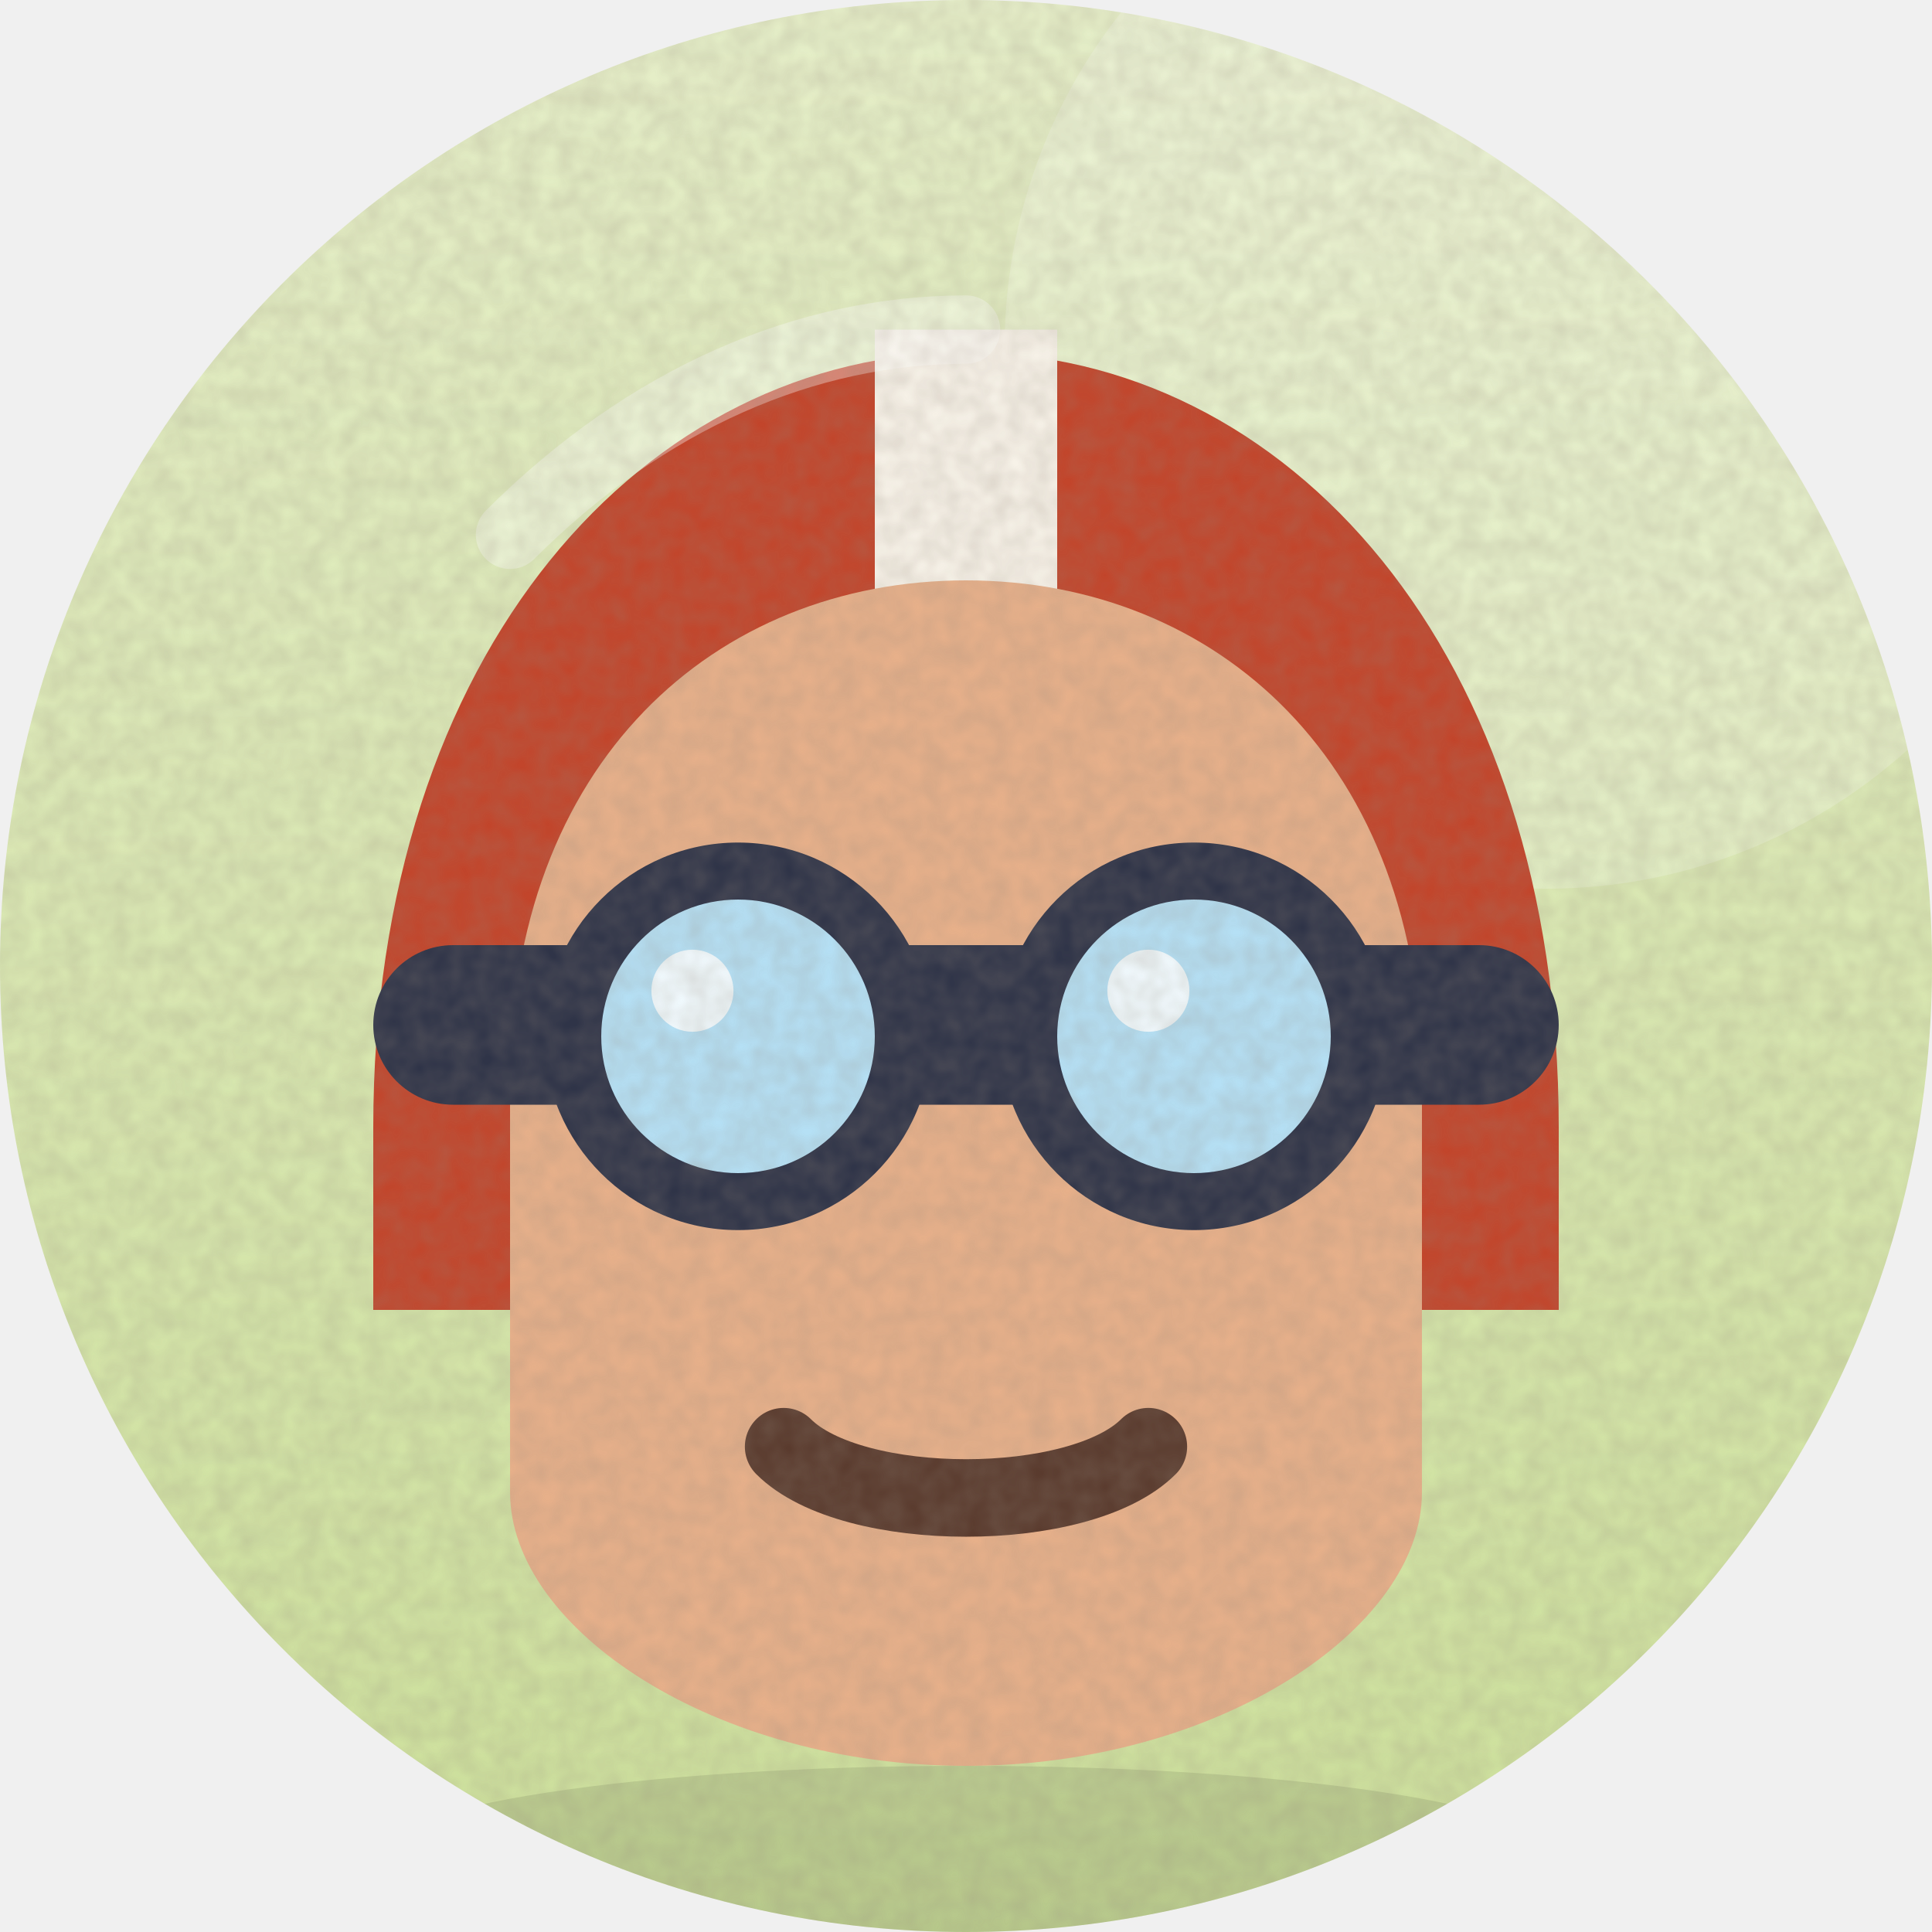
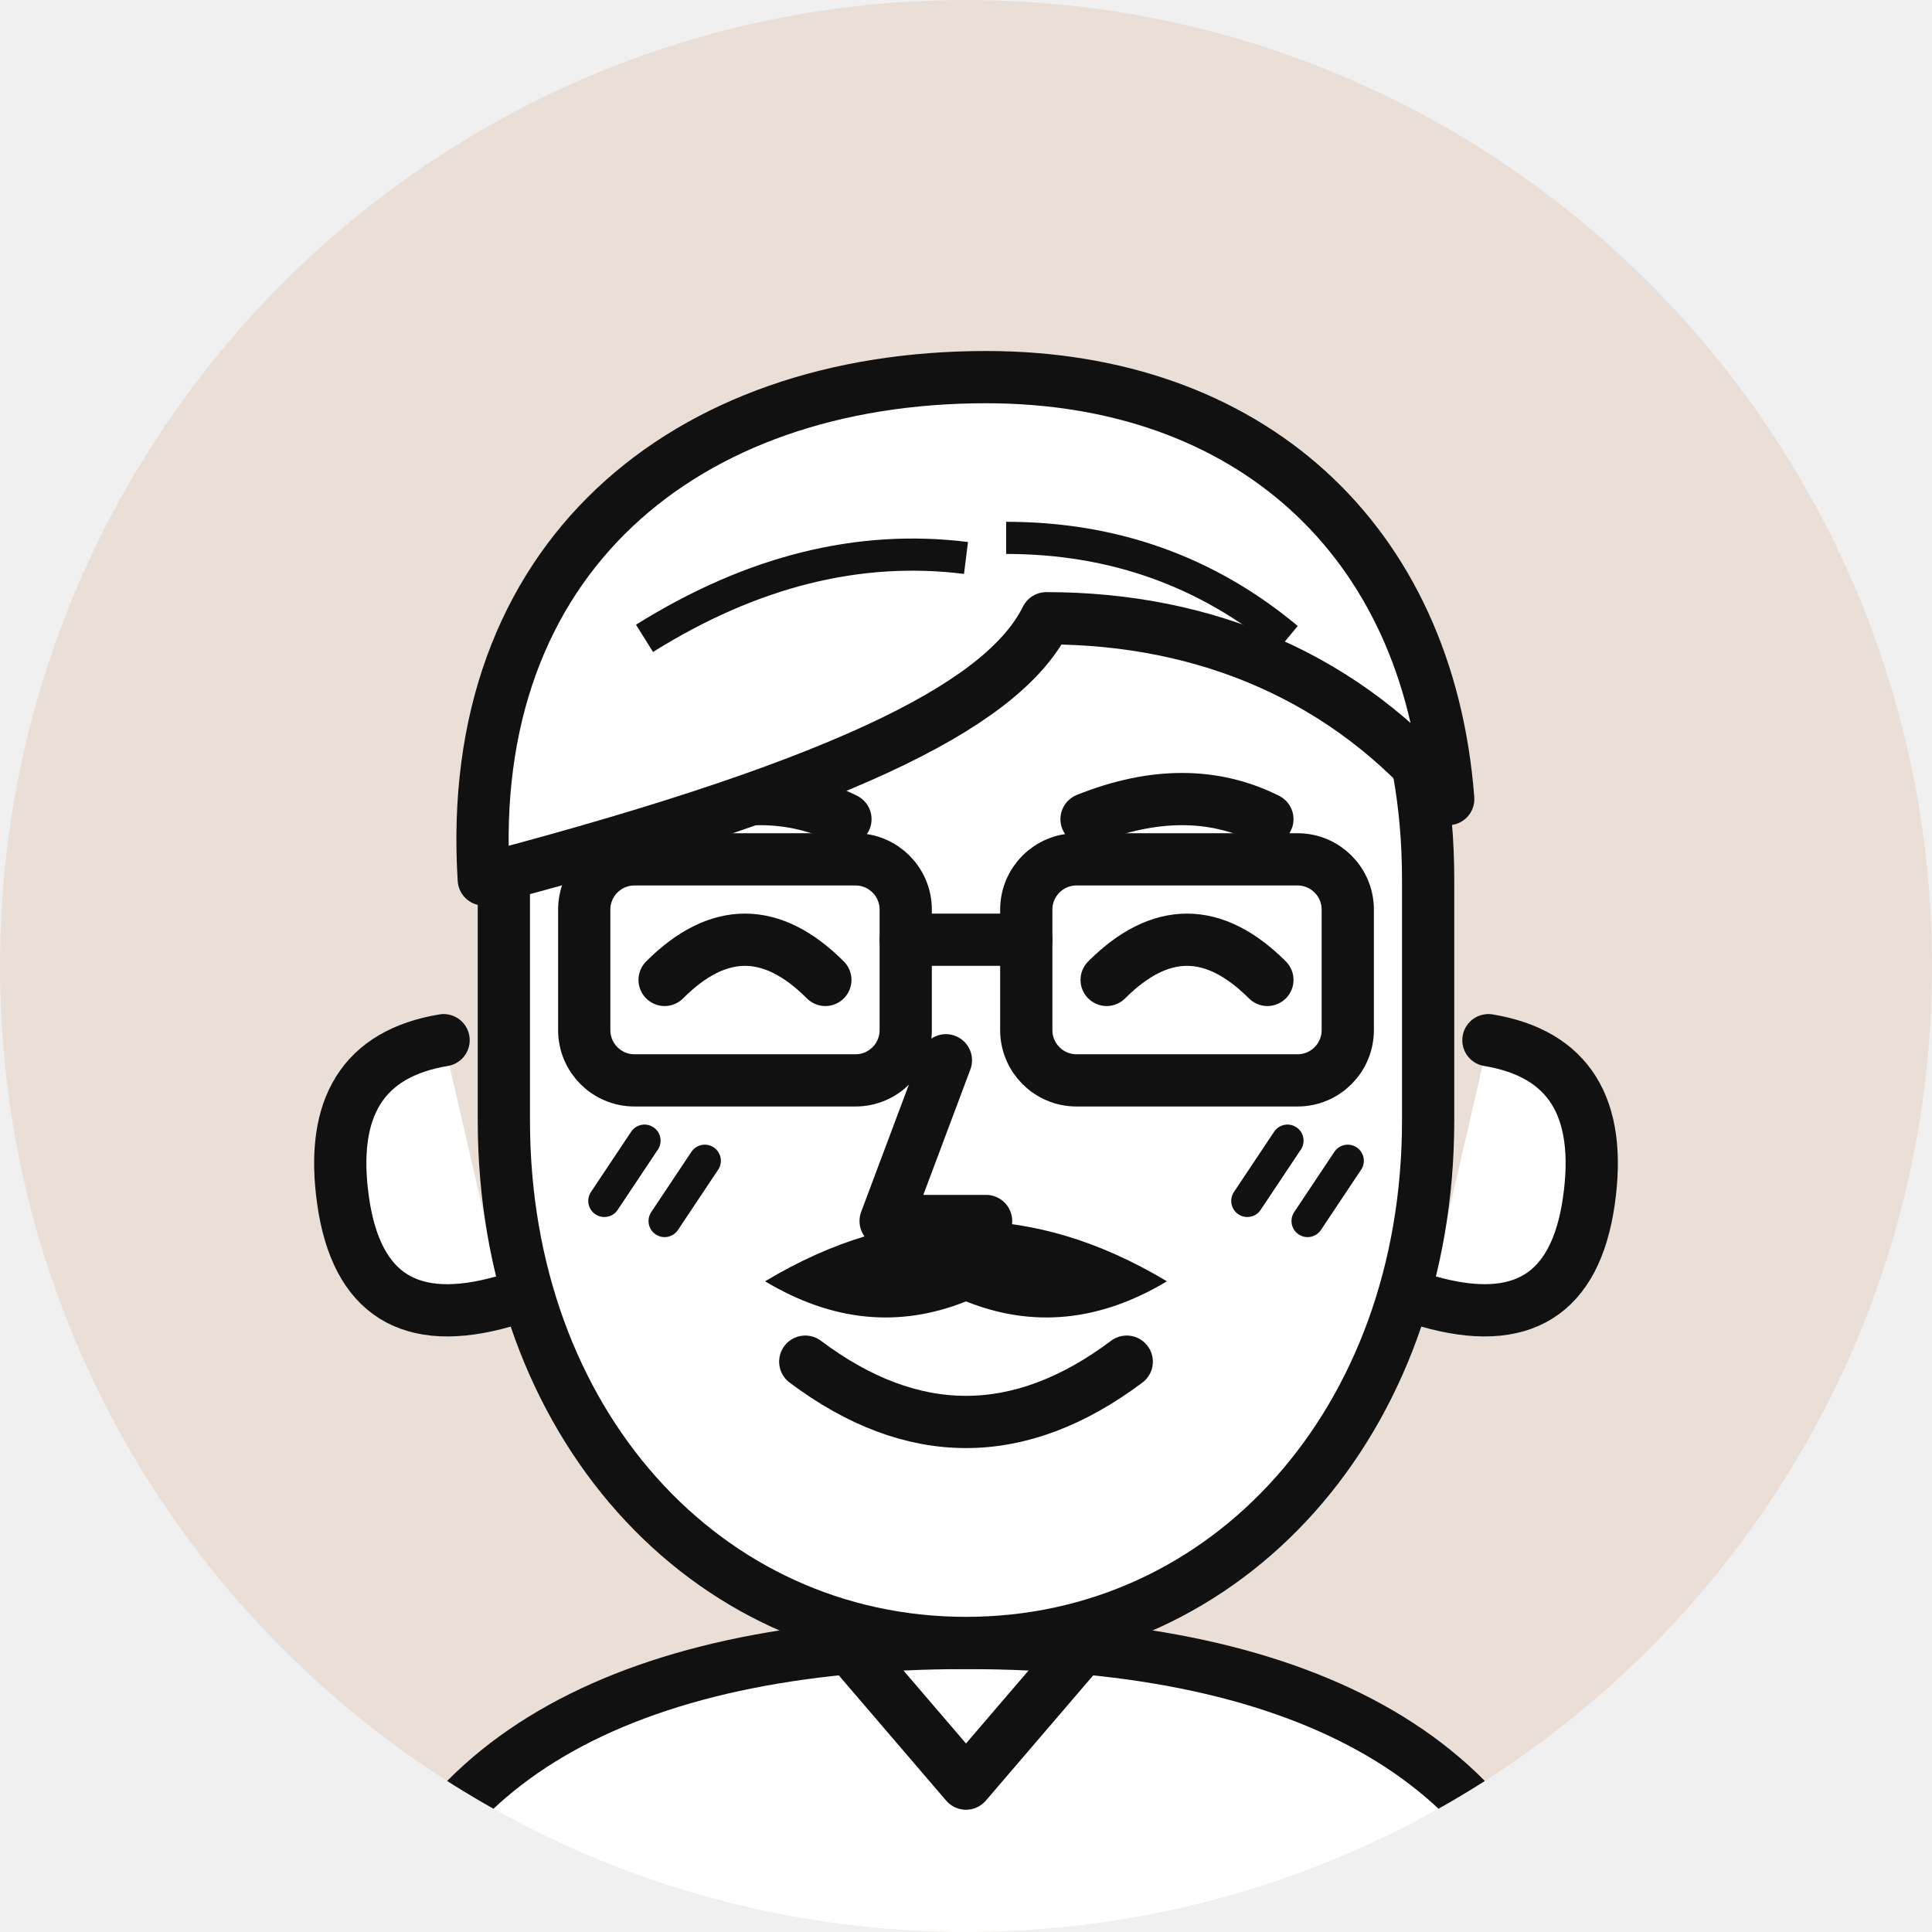
<svg xmlns="http://www.w3.org/2000/svg" viewBox="0 0 100 100">
  <defs>
-     <linearGradient id="b7" x1="0" y1="0" x2="0" y2="1">
-       <stop offset="0" stop-color="#E6EFC9" />
-       <stop offset="1" stop-color="#CCE09A" />
-     </linearGradient>
    <clipPath id="c7">
      <circle cx="50" cy="50" r="50" />
    </clipPath>
-     <filter id="g8" x="0" y="0" width="100%" height="100%">
-       <feTurbulence type="fractalNoise" baseFrequency=".9" numOctaves="2" seed="8" />
-       <feColorMatrix values="0 0 0 0 .3  0 0 0 0 .25  0 0 0 0 .2  0 0 0 .32 -.05" />
-       <feComposite in2="SourceGraphic" operator="in" />
-     </filter>
  </defs>
  <g clip-path="url(#c7)">
-     <rect width="100" height="100" fill="url(#b7)" />
-     <circle cx="80" cy="18" r="28" fill="#fff" opacity=".2" />
-     <g transform="translate(50 56) scale(1.18) translate(-50 -54)">
-       <ellipse cx="50" cy="88" rx="26" ry="4" fill="#000" opacity=".1" />
-       <path d="M24 56c0-21 12-34 26-34s26 13 26 34v8H24z" fill="#C2452B" />
-       <path d="M46 21h8v28h-8z" fill="#F7F2E8" />
-       <path d="M30 54c0-14 9-22 20-22s20 8 20 22v18c0 6-9 12-20 12s-20-6-20-12z" fill="#E7B08A" />
-       <rect x="24" y="48" width="52" height="7" rx="3.5" fill="#2F3448" />
-       <circle cx="40" cy="52" r="8.5" fill="#2F3448" />
-       <circle cx="60" cy="52" r="8.5" fill="#2F3448" />
-       <circle cx="40" cy="52" r="6" fill="#B5E0F5" />
-       <circle cx="60" cy="52" r="6" fill="#B5E0F5" />
-       <circle cx="38" cy="50" r="1.8" fill="#fff" opacity=".8" />
-       <circle cx="58" cy="50" r="1.8" fill="#fff" opacity=".8" />
-       <path d="M42 70c3 3 13 3 16 0" stroke="#5A3B2E" stroke-width="3.4" stroke-linecap="round" fill="none" />
-       <path d="M30 30c6-6 13-9 20-9" stroke="#fff" stroke-width="3" opacity=".35" stroke-linecap="round" fill="none" />
+     <rect width="100" height="100" fill="#EADFD6" />
+     <g transform="translate(50 58) scale(1.04) translate(-50 -56)">
+       <path d="M20 100c2-12 13-18 30-18s28 6 30 18" fill="#fff" stroke="#111" stroke-width="2.6" stroke-linecap="round" stroke-linejoin="round" />
+       <path d="M44 82l6 7 6-7" fill="none" stroke="#111" stroke-width="2.6" stroke-linecap="round" stroke-linejoin="round" />
+       <path d="M24 52q-6 1-5 8t8 5" fill="#fff" stroke="#111" stroke-width="2.6" stroke-linecap="round" stroke-linejoin="round" />
+       <path d="M76 52q6 1 5 8t-8 5" fill="#fff" stroke="#111" stroke-width="2.6" stroke-linecap="round" stroke-linejoin="round" />
+       <path d="M27 44c0-15 10-24 23-24s23 9 23 24v12c0 15-10 26-23 26s-23-11-23-26z" fill="#fff" stroke="#111" stroke-width="2.6" stroke-linecap="round" stroke-linejoin="round" />
+       <path d="M49 53l-3 8h5" fill="none" stroke="#111" stroke-width="2.6" stroke-linecap="round" stroke-linejoin="round" />
+       <path d="M35 49q4-4 8 0M57 49q4-4 8 0" fill="none" stroke="#111" stroke-width="2.6" stroke-linecap="round" stroke-linejoin="round" />
+       <path d="M42 68q8 6 16 0" fill="none" stroke="#111" stroke-width="2.6" stroke-linecap="round" stroke-linejoin="round" />
+       <path d="M35 41q5-2 9 0M56 41q5-2 9 0" fill="none" stroke="#111" stroke-width="2.6" stroke-linecap="round" stroke-linejoin="round" />
+       <path d="M32 60l2-3M35 61l2-3M64 60l2-3M67 61l2-3" stroke="#111" stroke-width="1.6" stroke-linecap="round" />
+       <path d="M26 44c-1-16 10-25 25-25 13 0 22 8 23 21-5-6-12-9-20-9-2 4-9 8-28 13z" fill="#fff" stroke="#111" stroke-width="2.6" stroke-linecap="round" stroke-linejoin="round" />
+       <path d="M34 32q8-5 16-4M52 27q8 0 14 5" fill="none" stroke="#111" stroke-width="1.6" />
+       <path d="M40 64q10-6 20 0q-5 3-10 1q-5 2-10-1z" fill="#111" />
+       <rect x="31" y="43" width="16" height="11" rx="2.5" fill="none" stroke="#111" stroke-width="2.6" stroke-linecap="round" stroke-linejoin="round" />
+       <rect x="53" y="43" width="16" height="11" rx="2.5" fill="none" stroke="#111" stroke-width="2.6" stroke-linecap="round" stroke-linejoin="round" />
+       <path d="M47 47h6" stroke="#111" stroke-width="2.6" stroke-linecap="round" stroke-linejoin="round" />
    </g>
-     <rect width="100" height="100" fill="#fff" filter="url(#g8)" />
  </g>
</svg>
